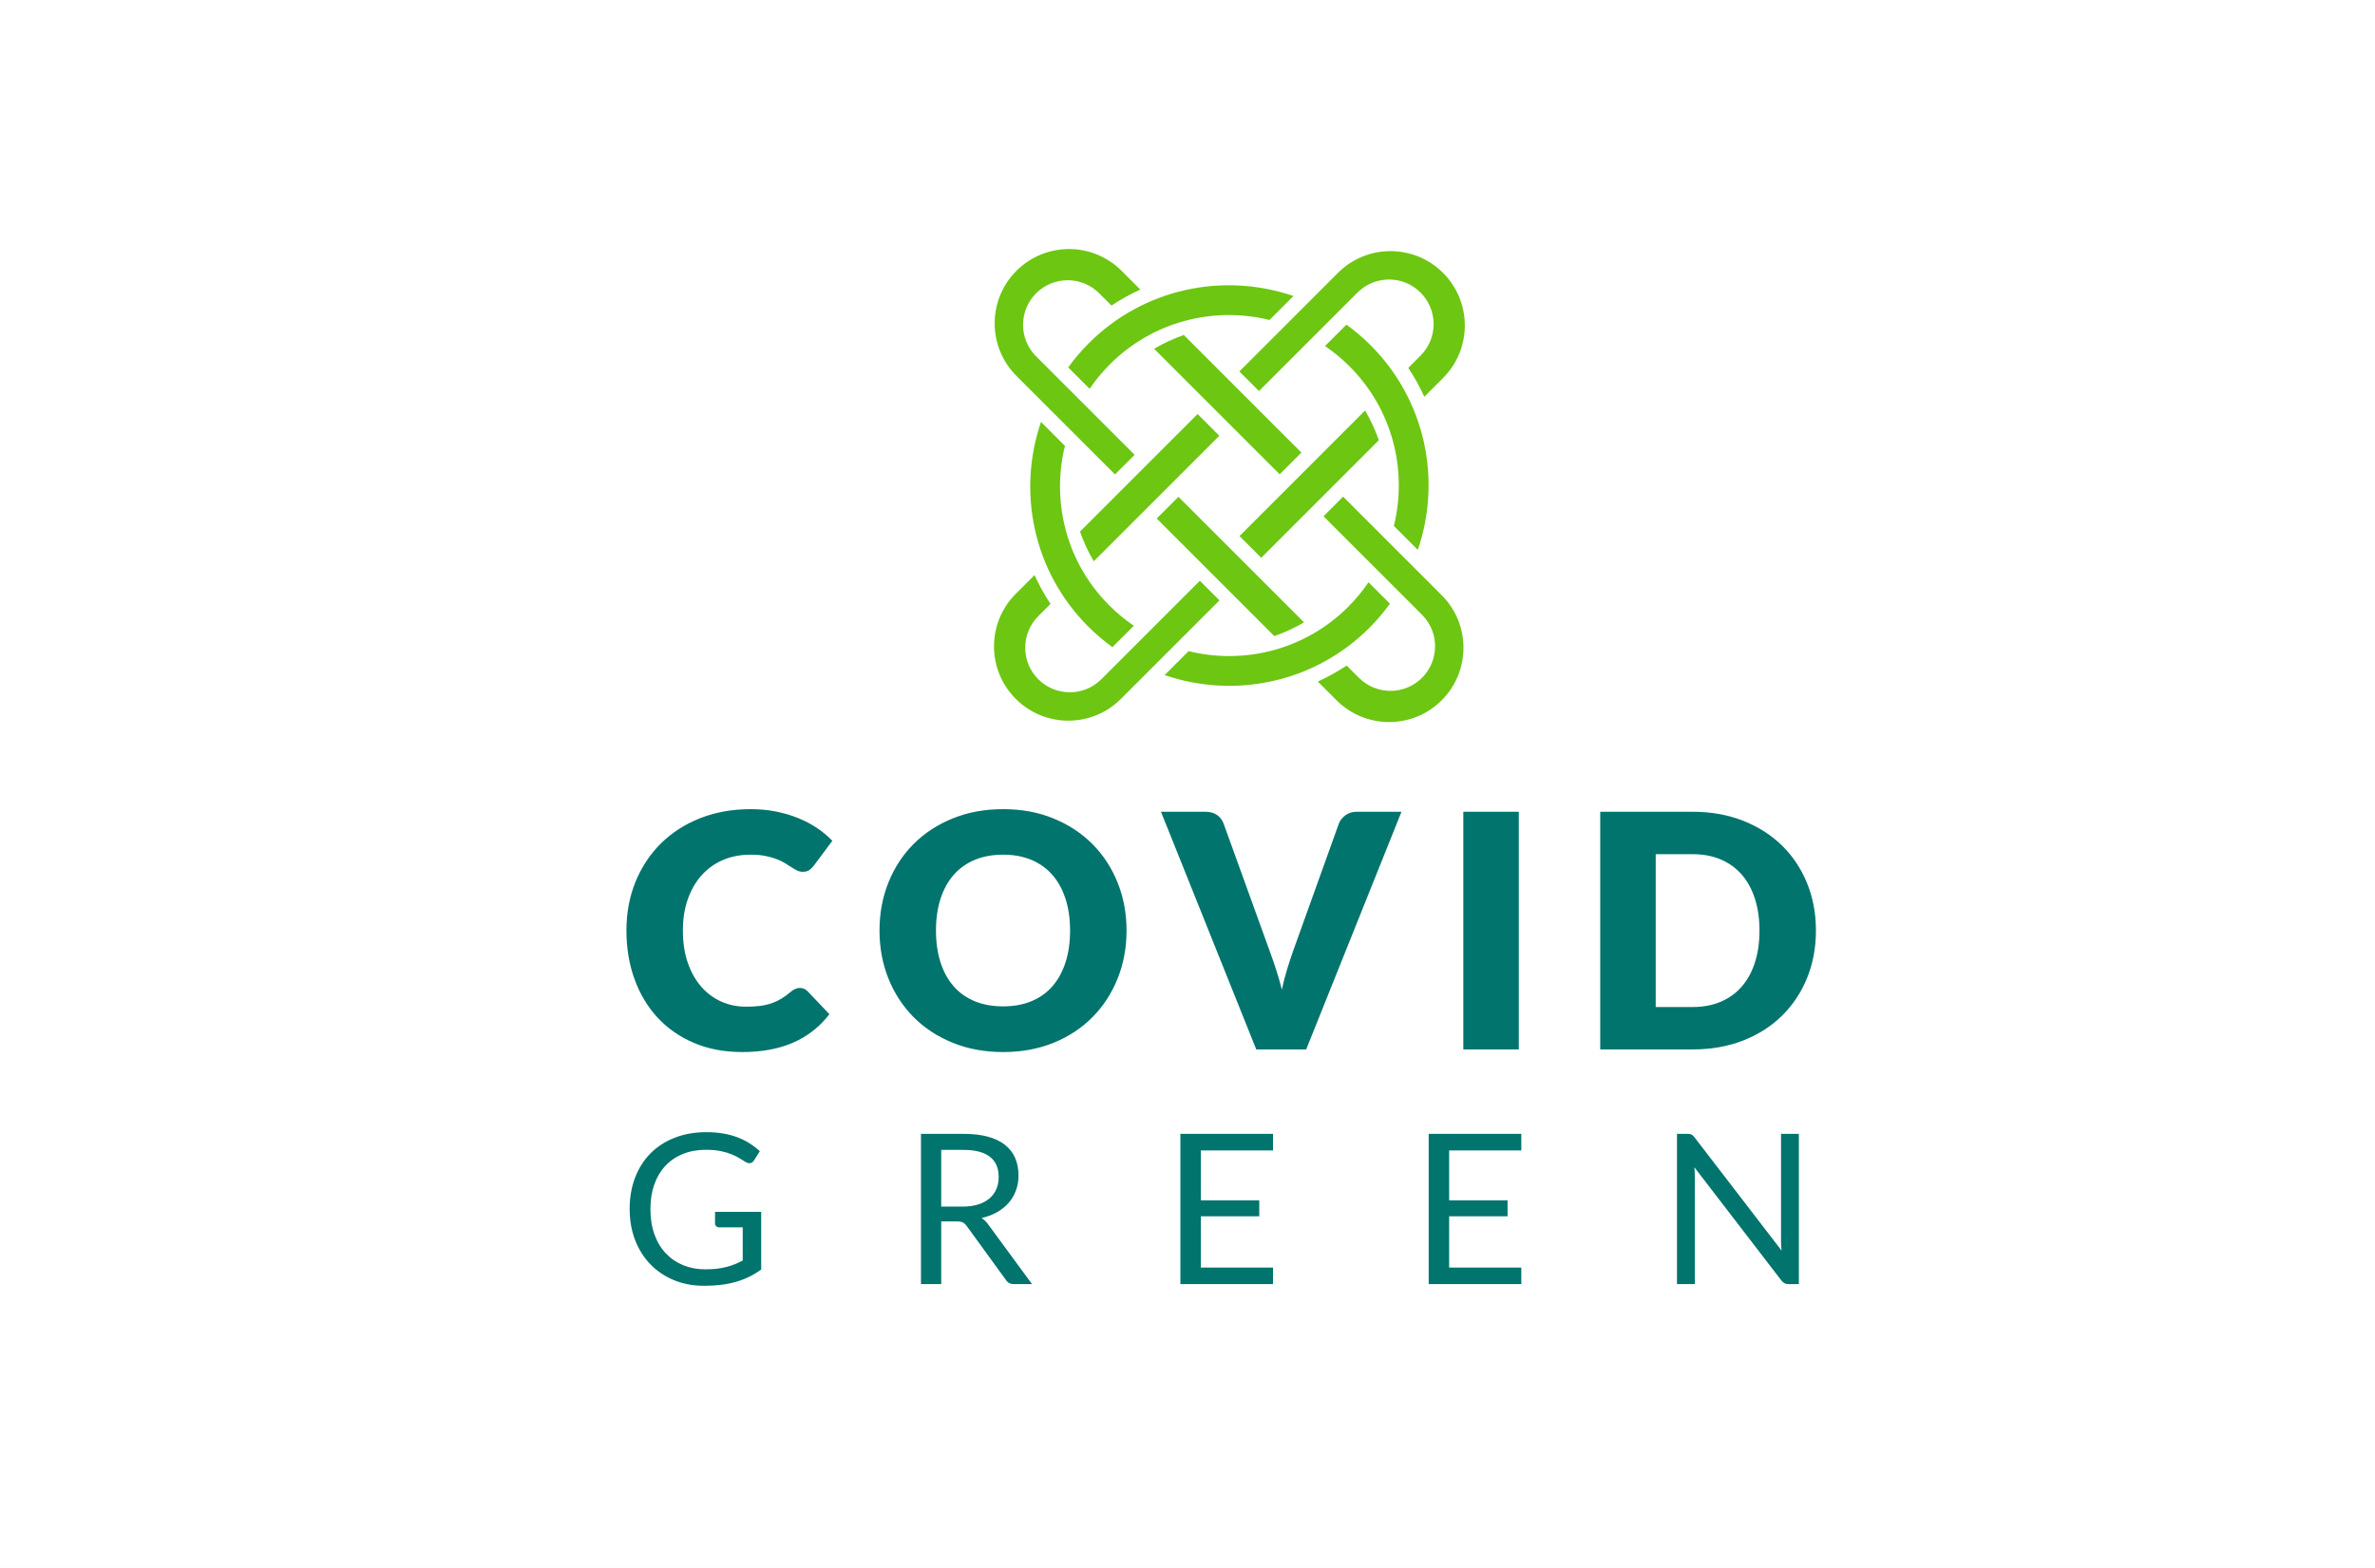
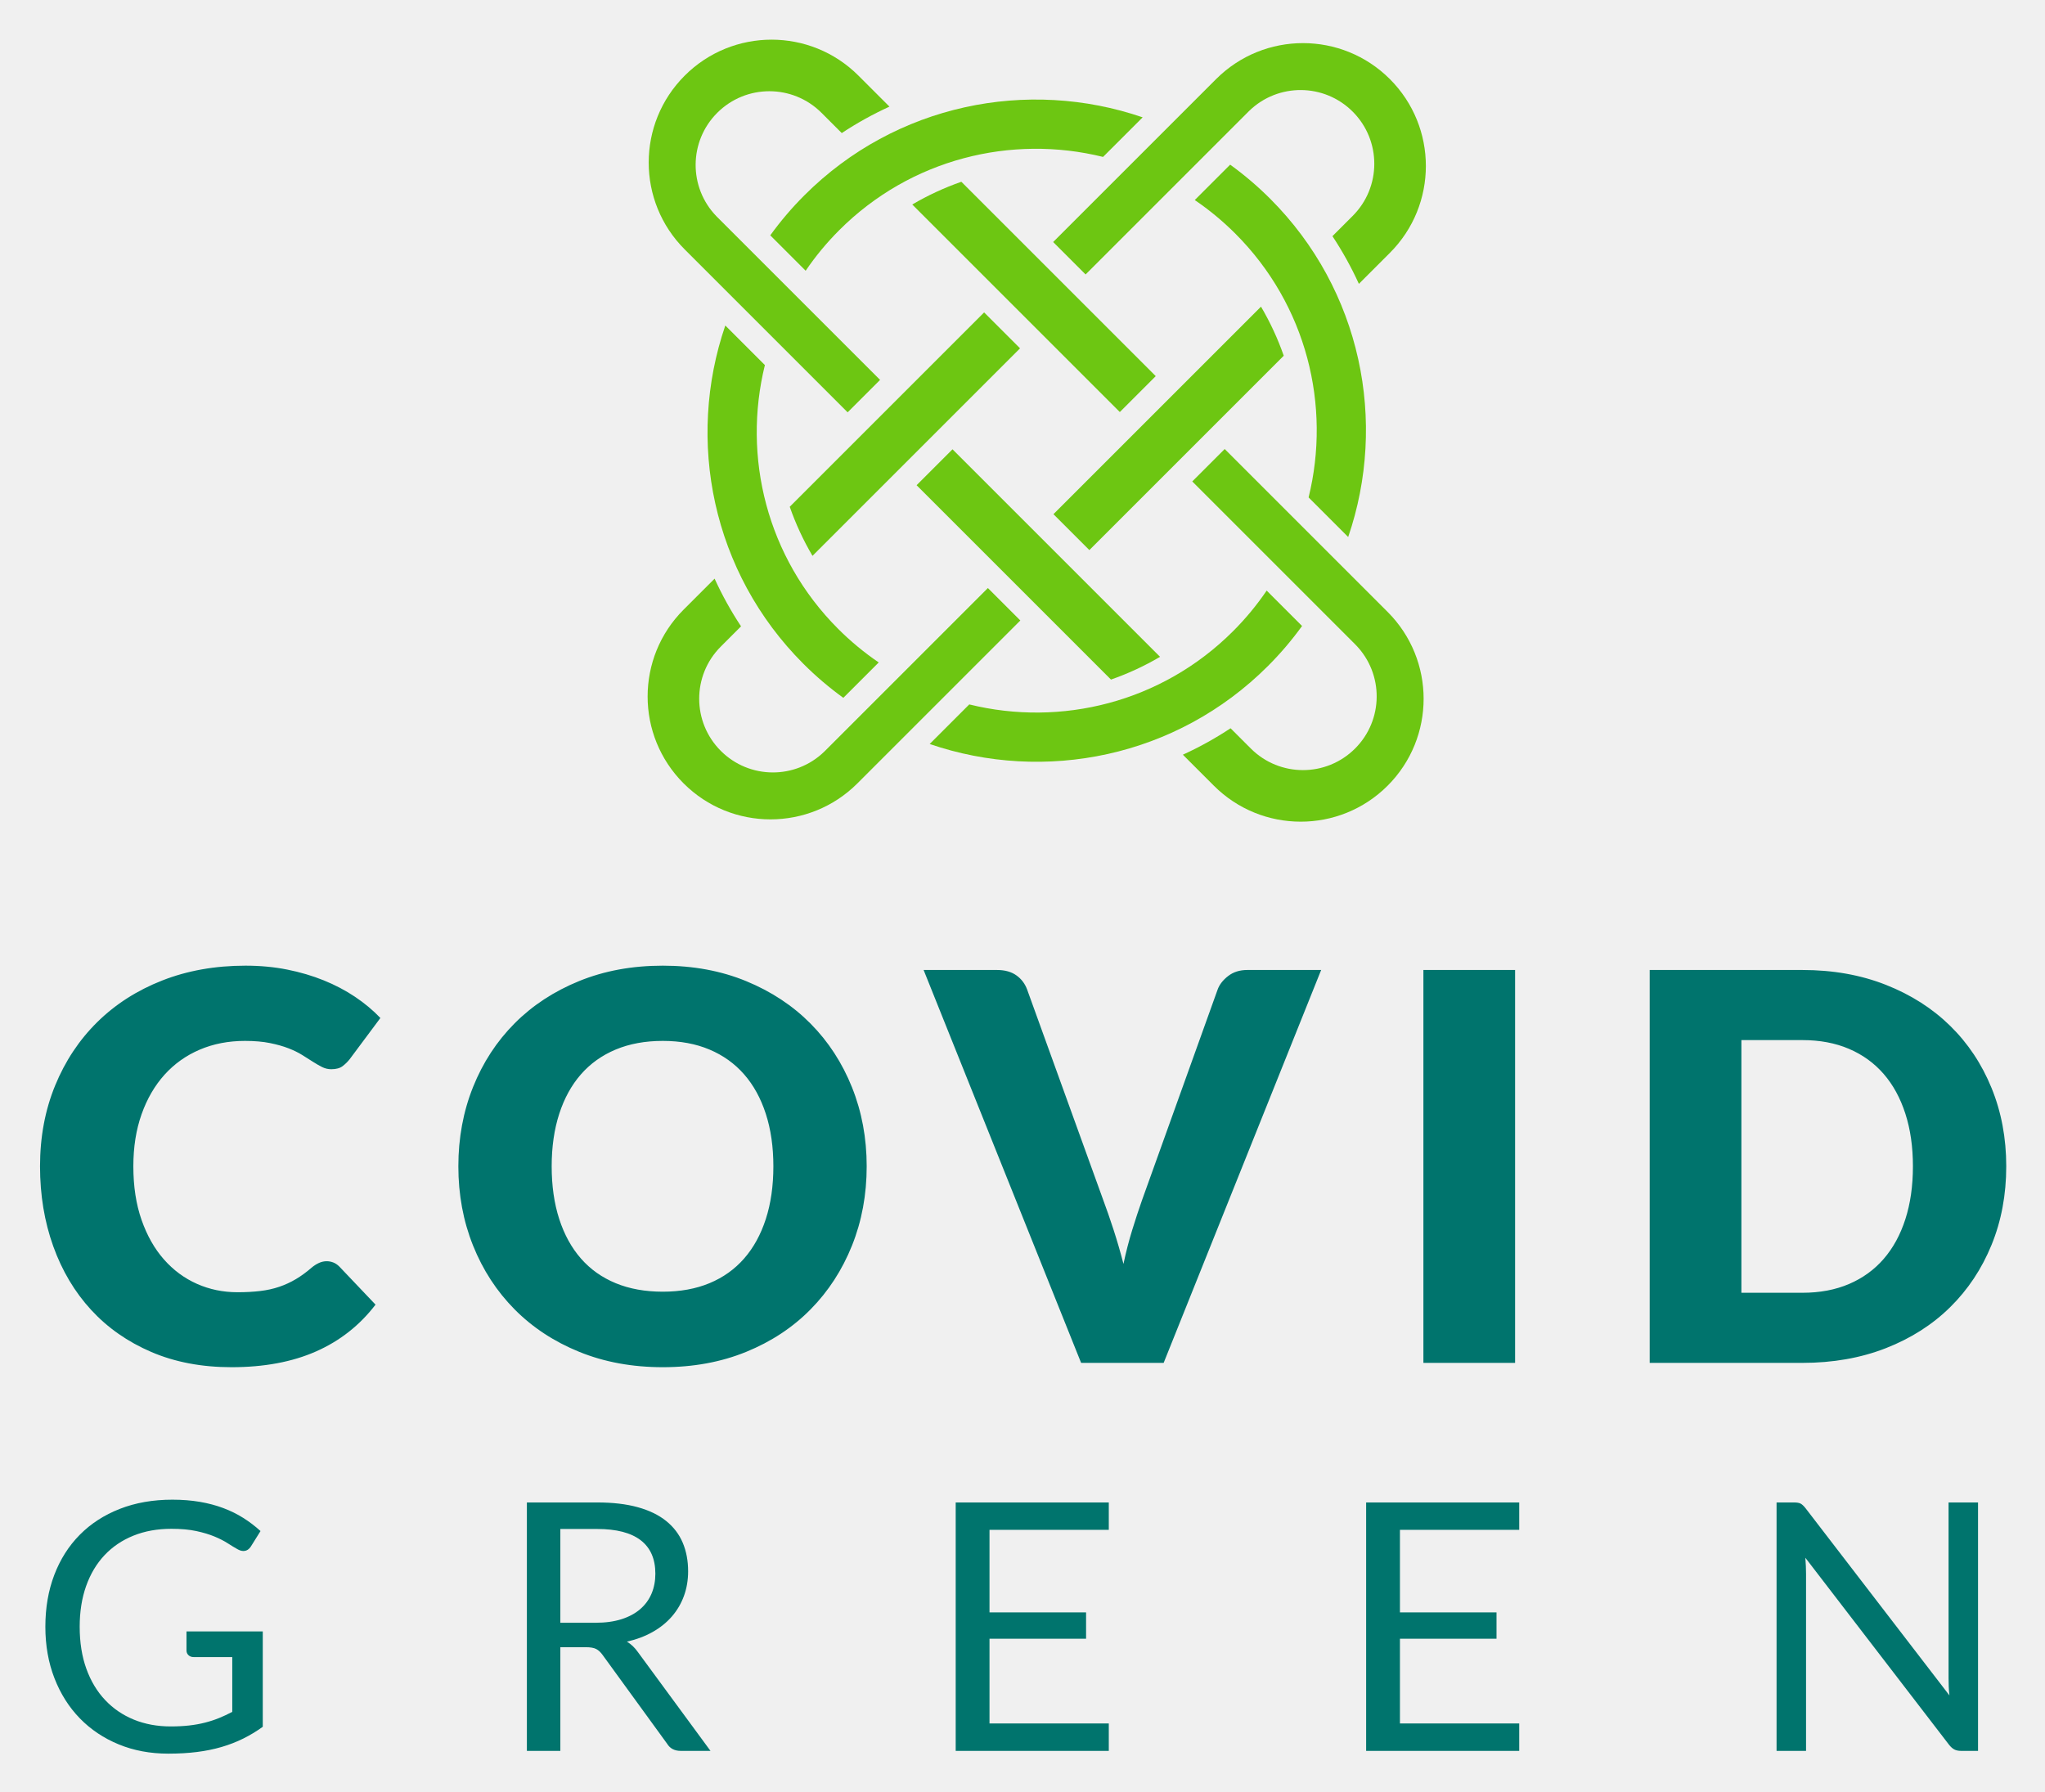
- <svg xmlns="http://www.w3.org/2000/svg" width="2853px" height="1884px" viewBox="0 0 2853 1884" version="1.1">
-   <g id="covid-green-logo-inverse" stroke="none" stroke-width="1" fill="none" fill-rule="evenodd">
-     <rect fill="#FFFFFF" x="0" y="0" width="2853" height="1884" />
-     <path d="M891.67,1264.136 C915.321,1264.136 935.803,1260.314 953.116,1252.67 C970.429,1245.026 984.835,1233.691 996.334,1218.664 L996.334,1218.664 L970.07,1191.028 C968.633,1189.591 967.13,1188.578 965.562,1187.99 C963.994,1187.402 962.426,1187.108 960.858,1187.108 C958.898,1187.108 957.003,1187.533 955.174,1188.382 C953.345,1189.231 951.646,1190.309 950.078,1191.616 C946.158,1195.013 942.271,1197.855 938.416,1200.142 C934.561,1202.429 930.511,1204.291 926.264,1205.728 C922.017,1207.165 917.411,1208.178 912.446,1208.766 C907.481,1209.354 901.993,1209.648 895.982,1209.648 C885.529,1209.648 875.729,1207.623 866.582,1203.572 C857.435,1199.521 849.432,1193.609 842.572,1185.834 C835.712,1178.059 830.289,1168.488 826.304,1157.12 C822.319,1145.752 820.326,1132.751 820.326,1118.116 C820.326,1104.135 822.319,1091.525 826.304,1080.288 C830.289,1069.051 835.843,1059.479 842.964,1051.574 C850.085,1043.669 858.611,1037.593 868.542,1033.346 C878.473,1029.099 889.449,1026.976 901.47,1026.976 C908.395,1026.976 914.439,1027.499 919.6,1028.544 C924.761,1029.589 929.269,1030.863 933.124,1032.366 C936.979,1033.869 940.311,1035.502 943.12,1037.266 C945.929,1039.03 948.51,1040.663 950.862,1042.166 C953.214,1043.669 955.435,1044.943 957.526,1045.988 C959.617,1047.033 961.838,1047.556 964.19,1047.556 C967.718,1047.556 970.462,1046.805 972.422,1045.302 C974.382,1043.799 976.081,1042.133 977.518,1040.304 L977.518,1040.304 L999.862,1010.316 C994.505,1004.697 988.363,999.569 981.438,994.93 C974.513,990.291 966.934,986.306 958.702,982.974 C950.47,979.642 941.617,977.029 932.144,975.134 C922.671,973.239 912.577,972.292 901.862,972.292 C879.779,972.292 859.591,975.885 841.298,983.072 C823.005,990.259 807.292,1000.32 794.16,1013.256 C781.028,1026.192 770.803,1041.578 763.486,1059.414 C756.169,1077.25 752.51,1096.817 752.51,1118.116 C752.51,1139.023 755.711,1158.394 762.114,1176.23 C768.517,1194.066 777.696,1209.485 789.652,1222.486 C801.608,1235.487 816.177,1245.679 833.36,1253.062 C850.543,1260.445 869.979,1264.136 891.67,1264.136 Z M1205.09,1264.136 C1227.303,1264.136 1247.524,1260.412 1265.752,1252.964 C1283.98,1245.516 1299.562,1235.226 1312.498,1222.094 C1325.434,1208.962 1335.463,1193.511 1342.584,1175.74 C1349.705,1157.969 1353.266,1138.761 1353.266,1118.116 C1353.266,1097.601 1349.705,1078.459 1342.584,1060.688 C1335.463,1042.917 1325.434,1027.499 1312.498,1014.432 C1299.562,1001.365 1283.98,991.075 1265.752,983.562 C1247.524,976.049 1227.303,972.292 1205.09,972.292 C1182.877,972.292 1162.623,976.016 1144.33,983.464 C1126.037,990.912 1110.389,1001.169 1097.388,1014.236 C1084.387,1027.303 1074.325,1042.721 1067.204,1060.492 C1060.083,1078.263 1056.522,1097.471 1056.522,1118.116 C1056.522,1138.761 1060.083,1157.969 1067.204,1175.74 C1074.325,1193.511 1084.387,1208.962 1097.388,1222.094 C1110.389,1235.226 1126.037,1245.516 1144.33,1252.964 C1162.623,1260.412 1182.877,1264.136 1205.09,1264.136 Z M1205.09,1209.256 C1192.285,1209.256 1180.884,1207.198 1170.888,1203.082 C1160.892,1198.966 1152.464,1192.988 1145.604,1185.148 C1138.744,1177.308 1133.485,1167.737 1129.826,1156.434 C1126.167,1145.131 1124.338,1132.359 1124.338,1118.116 C1124.338,1104.004 1126.167,1091.297 1129.826,1079.994 C1133.485,1068.691 1138.744,1059.12 1145.604,1051.28 C1152.464,1043.44 1160.892,1037.429 1170.888,1033.248 C1180.884,1029.067 1192.285,1026.976 1205.09,1026.976 C1217.765,1026.976 1229.067,1029.067 1238.998,1033.248 C1248.929,1037.429 1257.324,1043.44 1264.184,1051.28 C1271.044,1059.12 1276.303,1068.691 1279.962,1079.994 C1283.621,1091.297 1285.45,1104.004 1285.45,1118.116 C1285.45,1132.359 1283.621,1145.131 1279.962,1156.434 C1276.303,1167.737 1271.044,1177.308 1264.184,1185.148 C1257.324,1192.988 1248.929,1198.966 1238.998,1203.082 C1229.067,1207.198 1217.765,1209.256 1205.09,1209.256 Z M1569.078,1261 L1683.542,975.428 L1629.838,975.428 C1624.35,975.428 1619.711,976.898 1615.922,979.838 C1612.133,982.778 1609.585,986.077 1608.278,989.736 L1608.278,989.736 L1553.398,1142.616 C1551.046,1149.28 1548.661,1156.532 1546.244,1164.372 C1543.827,1172.212 1541.703,1180.444 1539.874,1189.068 C1537.653,1180.444 1535.268,1172.212 1532.72,1164.372 C1530.172,1156.532 1527.657,1149.28 1525.174,1142.616 L1525.174,1142.616 L1469.902,989.736 C1468.334,985.424 1465.721,981.961 1462.062,979.348 C1458.403,976.735 1453.699,975.428 1447.95,975.428 L1447.95,975.428 L1394.638,975.428 L1509.102,1261 L1569.078,1261 Z M1824.482,1261 L1824.482,975.428 L1757.842,975.428 L1757.842,1261 L1824.482,1261 Z M2033.238,1261 C2055.451,1261 2075.672,1257.439 2093.9,1250.318 C2112.128,1243.197 2127.71,1233.266 2140.646,1220.526 C2153.582,1207.786 2163.611,1192.694 2170.732,1175.25 C2177.853,1157.806 2181.414,1138.761 2181.414,1118.116 C2181.414,1097.601 2177.853,1078.622 2170.732,1061.178 C2163.611,1043.734 2153.582,1028.675 2140.646,1016 C2127.71,1003.325 2112.128,993.395 2093.9,986.208 C2075.672,979.021 2055.451,975.428 2033.238,975.428 L2033.238,975.428 L1922.302,975.428 L1922.302,1261 L2033.238,1261 Z M2033.238,1210.04 L1988.942,1210.04 L1988.942,1026.388 L2033.238,1026.388 C2045.913,1026.388 2057.215,1028.511 2067.146,1032.758 C2077.077,1037.005 2085.472,1043.081 2092.332,1050.986 C2099.192,1058.891 2104.451,1068.528 2108.11,1079.896 C2111.769,1091.264 2113.598,1104.004 2113.598,1118.116 C2113.598,1132.359 2111.769,1145.164 2108.11,1156.532 C2104.451,1167.9 2099.192,1177.537 2092.332,1185.442 C2085.472,1193.347 2077.077,1199.423 2067.146,1203.67 C2057.215,1207.917 2045.913,1210.04 2033.238,1210.04 L2033.238,1210.04 Z" id="COVID" fill="#00746D" fill-rule="nonzero" />
-     <path d="M845.717,1545.016 C853.193,1545.016 860.123,1544.617 866.507,1543.819 C872.891,1543.021 878.876,1541.803 884.462,1540.165 C890.048,1538.527 895.298,1536.49 900.212,1534.054 C905.126,1531.618 909.851,1528.762 914.387,1525.486 L914.387,1525.486 L914.387,1456.186 L858.947,1456.186 L858.947,1470.046 C858.947,1471.39 859.43,1472.524 860.396,1473.448 C861.362,1474.372 862.643,1474.834 864.239,1474.834 L864.239,1474.834 L892.211,1474.834 L892.211,1514.65 C889.019,1516.33 885.827,1517.821 882.635,1519.123 C879.443,1520.425 876.041,1521.538 872.429,1522.462 C868.817,1523.386 864.974,1524.079 860.9,1524.541 C856.826,1525.003 852.353,1525.234 847.481,1525.234 C837.737,1525.234 828.833,1523.596 820.769,1520.32 C812.705,1517.044 805.733,1512.298 799.853,1506.082 C793.973,1499.866 789.416,1492.285 786.182,1483.339 C782.948,1474.393 781.331,1464.208 781.331,1452.784 C781.331,1441.864 782.885,1432.015 785.993,1423.237 C789.101,1414.459 793.553,1406.983 799.349,1400.809 C805.145,1394.635 812.159,1389.889 820.391,1386.571 C828.623,1383.253 837.821,1381.594 847.985,1381.594 C854.957,1381.594 860.984,1382.14 866.066,1383.232 C871.148,1384.324 875.558,1385.647 879.296,1387.201 C883.034,1388.755 886.205,1390.372 888.809,1392.052 C891.413,1393.732 893.765,1395.16 895.865,1396.336 C897.461,1397.26 898.931,1397.722 900.275,1397.722 C902.543,1397.722 904.391,1396.588 905.819,1394.32 L905.819,1394.32 L912.749,1383.232 C908.885,1379.704 904.727,1376.533 900.275,1373.719 C895.823,1370.905 890.972,1368.511 885.722,1366.537 C880.472,1364.563 874.781,1363.051 868.649,1362.001 C862.517,1360.951 855.881,1360.426 848.741,1360.426 C834.629,1360.426 821.882,1362.652 810.5,1367.104 C799.118,1371.556 789.416,1377.835 781.394,1385.941 C773.372,1394.047 767.198,1403.77 762.872,1415.11 C758.546,1426.45 756.383,1439.008 756.383,1452.784 C756.383,1466.392 758.588,1478.866 762.998,1490.206 C767.408,1501.546 773.561,1511.269 781.457,1519.375 C789.353,1527.481 798.761,1533.781 809.681,1538.275 C820.601,1542.769 832.613,1545.016 845.717,1545.016 Z M1130.638,1543 L1130.638,1467.652 L1149.16,1467.652 C1152.52,1467.652 1155.04,1468.093 1156.72,1468.975 C1158.4,1469.857 1159.954,1471.306 1161.382,1473.322 L1161.382,1473.322 L1208.254,1537.834 C1210.354,1541.278 1213.63,1543 1218.082,1543 L1218.082,1543 L1239.754,1543 L1187.086,1471.306 C1184.734,1467.946 1182.046,1465.384 1179.022,1463.62 C1185.994,1462.024 1192.231,1459.672 1197.733,1456.564 C1203.235,1453.456 1207.897,1449.697 1211.719,1445.287 C1215.541,1440.877 1218.46,1435.9 1220.476,1430.356 C1222.492,1424.812 1223.5,1418.848 1223.5,1412.464 C1223.5,1404.82 1222.198,1397.911 1219.594,1391.737 C1216.99,1385.563 1212.979,1380.292 1207.561,1375.924 C1202.143,1371.556 1195.276,1368.217 1186.96,1365.907 C1178.644,1363.597 1168.774,1362.442 1157.35,1362.442 L1157.35,1362.442 L1106.32,1362.442 L1106.32,1543 L1130.638,1543 Z M1156.216,1449.886 L1130.638,1449.886 L1130.638,1381.72 L1157.35,1381.72 C1171.378,1381.72 1181.941,1384.45 1189.039,1389.91 C1196.137,1395.37 1199.686,1403.476 1199.686,1414.228 C1199.686,1419.52 1198.762,1424.35 1196.914,1428.718 C1195.066,1433.086 1192.315,1436.845 1188.661,1439.995 C1185.007,1443.145 1180.471,1445.581 1175.053,1447.303 C1169.635,1449.025 1163.356,1449.886 1156.216,1449.886 L1156.216,1449.886 Z M1529.21,1543 L1529.21,1523.092 L1442.522,1523.092 L1442.522,1461.478 L1512.704,1461.478 L1512.704,1442.326 L1442.522,1442.326 L1442.522,1382.35 L1529.21,1382.35 L1529.21,1362.442 L1417.952,1362.442 L1417.952,1543 L1529.21,1543 Z M1827.486,1543 L1827.486,1523.092 L1740.798,1523.092 L1740.798,1461.478 L1810.98,1461.478 L1810.98,1442.326 L1740.798,1442.326 L1740.798,1382.35 L1827.486,1382.35 L1827.486,1362.442 L1716.228,1362.442 L1716.228,1543 L1827.486,1543 Z M2035.924,1543 L2035.924,1414.354 C2035.924,1412.674 2035.882,1410.826 2035.798,1408.81 C2035.714,1406.794 2035.588,1404.736 2035.42,1402.636 L2035.42,1402.636 L2139.874,1538.59 C2141.134,1540.186 2142.415,1541.32 2143.717,1541.992 C2145.019,1542.664 2146.636,1543 2148.568,1543 L2148.568,1543 L2160.916,1543 L2160.916,1362.442 L2139.496,1362.442 L2139.496,1490.332 C2139.496,1492.264 2139.538,1494.259 2139.622,1496.317 C2139.706,1498.375 2139.874,1500.496 2140.126,1502.68 L2140.126,1502.68 L2035.546,1366.6 C2034.202,1364.92 2033.005,1363.807 2031.955,1363.261 C2030.905,1362.715 2029.288,1362.442 2027.104,1362.442 L2027.104,1362.442 L2014.504,1362.442 L2014.504,1543 L2035.924,1543 Z" id="GREEN" fill="#00746D" fill-rule="nonzero" />
-     <g id="Group" transform="translate(1118, 211)" fill="#6DC612">
-       <g id="knot" transform="translate(371.5, 372) rotate(45) translate(-371.5, -372) ">
-         <g id="Combined-Shape" transform="translate(238.141, 19.10754)">
-           <g transform="translate(35.72115, 0)">
-             <path d="M89.787,5.43069068e-13 C139.108,5.34009016e-13 179.09,39.982 179.09,89.303 L179.09,121.146 C166.808,116.56 154.08,112.893 140.989,110.228 L140.988,89.408 C140.988,59.816 116.998,35.827 87.406,35.827 C58.109,35.827 34.304,59.339 33.831,88.522 L33.824,89.408 L33.823,256.757 L0.483,256.757 L0.484,89.303 C0.484,39.982 40.467,5.52129119e-13 89.787,5.43069068e-13 Z" />
-             <path d="M89.787,123.005 C183.709,123.005 264.931,177.537 303.695,256.754 L263.009,256.755 C227.53,198.055 163.226,158.831 89.787,158.831 C76.762,158.831 64.023,160.065 51.682,162.423 L51.683,126.046 C64.09,124.045 76.818,123.005 89.787,123.005 Z" />
-           </g>
-           <path d="M176.225,183.17 C189.067,186.493 201.415,191.048 213.137,196.702 L213.136,396.482 L176.224,396.482 Z M213.136,152.86 L213.137,157.607 C208.839,155.9 204.48,154.316 200.063,152.857 L213.136,152.86 Z" />
-         </g>
-         <g id="Group" transform="translate(171.4615, 68.07063)">
-           <g transform="translate(182.1779, 372) rotate(90) translate(-182.1779, -372) " id="Combined-Shape">
-             <g transform="translate(35.72115, 0)">
-               <path d="M89.787,5.43069068e-13 C139.108,5.34009016e-13 179.09,39.982 179.09,89.303 L179.09,121.146 C166.808,116.56 154.08,112.893 140.989,110.228 L140.988,89.408 C140.988,59.816 116.998,35.827 87.406,35.827 C58.109,35.827 34.304,59.339 33.831,88.522 L33.824,89.408 L33.823,256.757 L0.483,256.757 L0.484,89.303 C0.484,39.982 40.467,5.52129119e-13 89.787,5.43069068e-13 Z" />
-               <path d="M89.787,123.005 C183.709,123.005 264.931,177.537 303.695,256.754 L263.009,256.755 C227.53,198.055 163.226,158.831 89.787,158.831 C76.762,158.831 64.023,160.065 51.682,162.423 L51.683,126.046 C64.09,124.045 76.818,123.005 89.787,123.005 Z" />
-             </g>
-             <path d="M176.225,183.17 C189.067,186.493 201.415,191.048 213.137,196.702 L213.136,396.482 L176.224,396.482 Z M213.136,152.86 L213.137,157.607 C208.839,155.9 204.48,154.316 200.063,152.857 L213.136,152.86 Z" />
-           </g>
-         </g>
-         <g id="Group" transform="translate(123.8333, 0)">
-           <g transform="translate(182.1779, 372) rotate(180) translate(-182.1779, -372) " id="Combined-Shape">
-             <g transform="translate(35.72115, 0)">
-               <path d="M89.787,5.43069068e-13 C139.108,5.34009016e-13 179.09,39.982 179.09,89.303 L179.09,121.146 C166.808,116.56 154.08,112.893 140.989,110.228 L140.988,89.408 C140.988,59.816 116.998,35.827 87.406,35.827 C58.109,35.827 34.304,59.339 33.831,88.522 L33.824,89.408 L33.823,256.757 L0.483,256.757 L0.484,89.303 C0.484,39.982 40.467,5.52129119e-13 89.787,5.43069068e-13 Z" />
-               <path d="M89.787,123.005 C183.709,123.005 264.931,177.537 303.695,256.754 L263.009,256.755 C227.53,198.055 163.226,158.831 89.787,158.831 C76.762,158.831 64.023,160.065 51.682,162.423 L51.683,126.046 C64.09,124.045 76.818,123.005 89.787,123.005 Z" />
-             </g>
-             <path d="M176.225,183.17 C189.067,186.493 201.415,191.048 213.137,196.702 L213.136,396.482 L176.224,396.482 Z M213.136,152.86 L213.137,157.607 C208.839,155.9 204.48,154.316 200.063,152.857 L213.136,152.86 Z" />
-           </g>
-         </g>
-         <g id="Group" transform="translate(189.3221, -48.96308)">
-           <g transform="translate(182.1779, 372) rotate(270) translate(-182.1779, -372) " id="Combined-Shape">
-             <g transform="translate(35.72115, 0)">
-               <path d="M89.787,5.43069068e-13 C139.108,5.34009016e-13 179.09,39.982 179.09,89.303 L179.09,121.146 C166.808,116.56 154.08,112.893 140.989,110.228 L140.988,89.408 C140.988,59.816 116.998,35.827 87.406,35.827 C58.109,35.827 34.304,59.339 33.831,88.522 L33.824,89.408 L33.823,256.757 L0.483,256.757 L0.484,89.303 C0.484,39.982 40.467,5.52129119e-13 89.787,5.43069068e-13 Z" />
-               <path d="M89.787,123.005 C183.709,123.005 264.931,177.537 303.695,256.754 L263.009,256.755 C227.53,198.055 163.226,158.831 89.787,158.831 C76.762,158.831 64.023,160.065 51.682,162.423 L51.683,126.046 C64.09,124.045 76.818,123.005 89.787,123.005 Z" />
-             </g>
-             <path d="M176.225,183.17 C189.067,186.493 201.415,191.048 213.137,196.702 L213.136,396.482 L176.224,396.482 Z M213.136,152.86 L213.137,157.607 C208.839,155.9 204.48,154.316 200.063,152.857 L213.136,152.86 Z" />
-           </g>
-         </g>
+ <svg xmlns="http://www.w3.org/2000/svg" viewBox="723.42 270.42 1486.16 1302.16">
+   <g fill="none" fill-rule="evenodd">
+     <path fill="transparent" d="M0 0h2853v1884H0z" />
+     <path fill="#00746D" fill-rule="nonzero" d="M891.67 1264.136c23.65 0 44.133-3.822 61.446-11.466 17.313-7.644 31.72-18.98 43.218-34.006l-26.264-27.636c-1.437-1.437-2.94-2.45-4.508-3.038-1.568-.588-3.136-.882-4.704-.882-1.96 0-3.855.425-5.684 1.274a23.176 23.176 0 0 0-5.096 3.234c-3.92 3.397-7.807 6.24-11.662 8.526a63.916 63.916 0 0 1-12.152 5.586c-4.247 1.437-8.853 2.45-13.818 3.038-4.965.588-10.453.882-16.464.882-10.453 0-20.253-2.025-29.4-6.076s-17.15-9.963-24.01-17.738c-6.86-7.775-12.283-17.346-16.268-28.714-3.985-11.368-5.978-24.37-5.978-39.004 0-13.981 1.993-26.59 5.978-37.828 3.985-11.237 9.539-20.809 16.66-28.714 7.121-7.905 15.647-13.981 25.578-18.228 9.93-4.247 20.907-6.37 32.928-6.37 6.925 0 12.969.523 18.13 1.568s9.67 2.32 13.524 3.822c3.855 1.503 7.187 3.136 9.996 4.9 2.81 1.764 5.39 3.397 7.742 4.9 2.352 1.503 4.573 2.777 6.664 3.822a14.702 14.702 0 0 0 6.664 1.568c3.528 0 6.272-.751 8.232-2.254 1.96-1.503 3.659-3.169 5.096-4.998l22.344-29.988c-5.357-5.619-11.499-10.747-18.424-15.386-6.925-4.639-14.504-8.624-22.736-11.956-8.232-3.332-17.085-5.945-26.558-7.84-9.473-1.895-19.567-2.842-30.282-2.842-22.083 0-42.27 3.593-60.564 10.78-18.293 7.187-34.006 17.248-47.138 30.184-13.132 12.936-23.357 28.322-30.674 46.158-7.317 17.836-10.976 37.403-10.976 58.702 0 20.907 3.201 40.278 9.604 58.114 6.403 17.836 15.582 33.255 27.538 46.256 11.956 13.001 26.525 23.193 43.708 30.576 17.183 7.383 36.62 11.074 58.31 11.074zm313.42 0c22.213 0 42.434-3.724 60.662-11.172s33.81-17.738 46.746-30.87c12.936-13.132 22.965-28.583 30.086-46.354 7.121-17.77 10.682-36.979 10.682-57.624 0-20.515-3.56-39.657-10.682-57.428-7.121-17.77-17.15-33.19-30.086-46.256-12.936-13.067-28.518-23.357-46.746-30.87s-38.449-11.27-60.662-11.27-42.467 3.724-60.76 11.172-33.94 17.705-46.942 30.772c-13.001 13.067-23.063 28.485-30.184 46.256s-10.682 36.979-10.682 57.624 3.56 39.853 10.682 57.624c7.121 17.77 17.183 33.222 30.184 46.354 13.001 13.132 28.649 23.422 46.942 30.87s38.547 11.172 60.76 11.172zm0-54.88c-12.805 0-24.206-2.058-34.202-6.174-9.996-4.116-18.424-10.094-25.284-17.934-6.86-7.84-12.12-17.411-15.778-28.714-3.659-11.303-5.488-24.075-5.488-38.318 0-14.112 1.83-26.82 5.488-38.122 3.659-11.303 8.918-20.874 15.778-28.714 6.86-7.84 15.288-13.85 25.284-18.032 9.996-4.181 21.397-6.272 34.202-6.272 12.675 0 23.977 2.09 33.908 6.272 9.93 4.181 18.326 10.192 25.186 18.032 6.86 7.84 12.12 17.411 15.778 28.714 3.659 11.303 5.488 24.01 5.488 38.122 0 14.243-1.83 27.015-5.488 38.318-3.659 11.303-8.918 20.874-15.778 28.714-6.86 7.84-15.255 13.818-25.186 17.934-9.93 4.116-21.233 6.174-33.908 6.174zM1569.078 1261l114.464-285.572h-53.704c-5.488 0-10.127 1.47-13.916 4.41-3.79 2.94-6.337 6.24-7.644 9.898l-54.88 152.88c-2.352 6.664-4.737 13.916-7.154 21.756s-4.54 16.072-6.37 24.696c-2.221-8.624-4.606-16.856-7.154-24.696s-5.063-15.092-7.546-21.756l-55.272-152.88c-1.568-4.312-4.181-7.775-7.84-10.388-3.659-2.613-8.363-3.92-14.112-3.92h-53.312L1509.102 1261h59.976zm255.404 0V975.428h-66.64V1261h66.64zm208.756 0c22.213 0 42.434-3.56 60.662-10.682s33.81-17.052 46.746-29.792c12.936-12.74 22.965-27.832 30.086-45.276 7.121-17.444 10.682-36.489 10.682-57.134 0-20.515-3.56-39.494-10.682-56.938-7.121-17.444-17.15-32.503-30.086-45.178-12.936-12.675-28.518-22.605-46.746-29.792-18.228-7.187-38.449-10.78-60.662-10.78h-110.936V1261h110.936zm0-50.96h-44.296v-183.652h44.296c12.675 0 23.977 2.123 33.908 6.37 9.93 4.247 18.326 10.323 25.186 18.228 6.86 7.905 12.12 17.542 15.778 28.91 3.659 11.368 5.488 24.108 5.488 38.22 0 14.243-1.83 27.048-5.488 38.416-3.659 11.368-8.918 21.005-15.778 28.91-6.86 7.905-15.255 13.981-25.186 18.228-9.93 4.247-21.233 6.37-33.908 6.37zm-1187.52 334.976c7.475 0 14.405-.399 20.79-1.197 6.383-.798 12.368-2.016 17.954-3.654s10.836-3.675 15.75-6.111 9.64-5.292 14.175-8.568v-69.3h-55.44v13.86c0 1.344.483 2.478 1.45 3.402.965.924 2.246 1.386 3.842 1.386h27.972v39.816c-3.192 1.68-6.384 3.171-9.576 4.473s-6.594 2.415-10.206 3.339c-3.612.924-7.455 1.617-11.529 2.079-4.074.462-8.547.693-13.419.693-9.744 0-18.648-1.638-26.712-4.914s-15.036-8.022-20.916-14.238c-5.88-6.216-10.437-13.797-13.67-22.743-3.235-8.946-4.852-19.131-4.852-30.555 0-10.92 1.554-20.769 4.662-29.547 3.108-8.778 7.56-16.254 13.356-22.428 5.796-6.174 12.81-10.92 21.042-14.238 8.232-3.318 17.43-4.977 27.594-4.977 6.972 0 13 .546 18.081 1.638 5.082 1.092 9.492 2.415 13.23 3.969 3.738 1.554 6.91 3.171 9.513 4.851 2.604 1.68 4.956 3.108 7.056 4.284 1.596.924 3.066 1.386 4.41 1.386 2.268 0 4.116-1.134 5.544-3.402l6.93-11.088c-3.864-3.528-8.022-6.699-12.474-9.513s-9.303-5.208-14.553-7.182c-5.25-1.974-10.94-3.486-17.073-4.536-6.132-1.05-12.768-1.575-19.908-1.575-14.112 0-26.859 2.226-38.24 6.678-11.383 4.452-21.085 10.731-29.107 18.837-8.022 8.106-14.196 17.829-18.522 29.169-4.326 11.34-6.489 23.898-6.489 37.674 0 13.608 2.205 26.082 6.615 37.422 4.41 11.34 10.563 21.063 18.46 29.169 7.895 8.106 17.303 14.406 28.223 18.9 10.92 4.494 22.932 6.741 36.036 6.741zm284.92-2.016v-75.348h18.522c3.36 0 5.88.441 7.56 1.323 1.68.882 3.234 2.331 4.662 4.347l46.872 64.512c2.1 3.444 5.376 5.166 9.828 5.166h21.672l-52.668-71.694c-2.352-3.36-5.04-5.922-8.064-7.686 6.972-1.596 13.209-3.948 18.71-7.056 5.503-3.108 10.165-6.867 13.987-11.277 3.822-4.41 6.74-9.387 8.757-14.931 2.016-5.544 3.024-11.508 3.024-17.892 0-7.644-1.302-14.553-3.906-20.727-2.604-6.174-6.615-11.445-12.033-15.813-5.418-4.368-12.285-7.707-20.601-10.017-8.316-2.31-18.186-3.465-29.61-3.465h-51.03V1543h24.318zm25.578-93.114h-25.578v-68.166h26.712c14.028 0 24.59 2.73 31.689 8.19 7.098 5.46 10.647 13.566 10.647 24.318 0 5.292-.924 10.122-2.772 14.49-1.848 4.368-4.6 8.127-8.253 11.277-3.654 3.15-8.19 5.586-13.608 7.308-5.418 1.722-11.697 2.583-18.837 2.583zM1529.21 1543v-19.908h-86.688v-61.614h70.182v-19.152h-70.182v-59.976h86.688v-19.908h-111.258V1543h111.258zm298.276 0v-19.908h-86.688v-61.614h70.182v-19.152h-70.182v-59.976h86.688v-19.908h-111.258V1543h111.258zm208.438 0v-128.646c0-1.68-.042-3.528-.126-5.544a162.03 162.03 0 0 0-.378-6.174l104.454 135.954c1.26 1.596 2.541 2.73 3.843 3.402 1.302.672 2.92 1.008 4.851 1.008h12.348v-180.558h-21.42v127.89c0 1.932.042 3.927.126 5.985.084 2.058.252 4.179.504 6.363l-104.58-136.08c-1.344-1.68-2.54-2.793-3.59-3.339-1.05-.546-2.668-.819-4.852-.819h-12.6V1543h21.42z" />
+     <g fill="#6DC612">
+       <path d="M1733.482 327.916c34.875 34.875 34.875 91.418 0 126.293l-22.516 22.517a253.486 253.486 0 0 0-19.222-34.662l14.72-14.723c20.926-20.925 20.926-54.85 0-75.776-20.715-20.715-54.173-20.923-75.144-.621l-.631.621-118.334 118.333-23.575-23.575 118.409-118.407c34.875-34.875 91.418-34.875 126.293 0z" />
+       <path d="M1646.504 414.893c66.413 66.413 85.286 162.406 56.681 245.831l-28.77-28.769c16.42-66.594-1.315-139.8-53.244-191.728a202.918 202.918 0 0 0-29.484-24.405l25.724-25.722a239.17 239.17 0 0 1 29.093 24.793z" />
+       <path d="M1639.823 493.299a200.583 200.583 0 0 1 16.531 35.67L1515.09 670.232l-26.1-26.1zm47.532 4.668l-3.356 3.357a235.904 235.904 0 0 0-5.886-12.604l9.242 9.247zm44.497 343.51c-34.875 34.875-91.419 34.875-126.294 0l-22.516-22.517a253.486 253.486 0 0 0 34.662-19.221l14.722 14.72c20.925 20.925 54.851 20.925 75.776 0 20.716-20.715 20.923-54.173.622-75.144l-.622-.632L1589.87 620.35l23.575-23.575 118.407 118.408c34.875 34.875 34.875 91.419 0 126.294z" />
+       <path d="M1644.874 754.499c-66.412 66.412-162.405 85.285-245.83 56.68l28.768-28.769c66.595 16.42 139.8-1.315 191.729-53.244a202.916 202.916 0 0 0 24.405-29.484l25.722 25.723a239.171 239.171 0 0 1-24.794 29.094z" />
+       <path d="M1566.47 747.818a200.583 200.583 0 0 1-35.67 16.532l-141.264-141.266 26.1-26.1zm-4.668 47.532l-3.357-3.356a235.904 235.904 0 0 0 12.603-5.885l-9.246 9.241zm-341.58 44.457c-34.876-34.875-34.876-91.418 0-126.293l22.516-22.517a253.485 253.485 0 0 0 19.221 34.662l-14.72 14.723c-20.926 20.925-20.926 54.85 0 75.776 20.715 20.715 54.173 20.923 75.144.621l.631-.621 118.334-118.333 23.575 23.575-118.408 118.407c-34.875 34.875-91.419 34.875-126.294 0z" />
+       <path d="M1307.199 752.83c-66.413-66.413-85.285-162.405-56.681-245.831l28.77 28.769c-16.42 66.594 1.315 139.8 53.244 191.728a202.918 202.918 0 0 0 29.484 24.405l-25.723 25.722a239.171 239.171 0 0 1-29.094-24.793z" />
+       <path d="M1313.878 674.426a200.583 200.583 0 0 1-16.532-35.67l141.266-141.265 26.1 26.1zm-47.532-4.669l3.356-3.356a235.904 235.904 0 0 0 5.885 12.603l-9.241-9.247z" />
+       <g>
+         <path d="M1221.007 325.405c34.875-34.875 91.418-34.875 126.293 0l22.516 22.517a253.487 253.487 0 0 0-34.661 19.221l-14.723-14.72c-20.925-20.925-54.851-20.925-75.776 0-20.716 20.715-20.923 54.173-.621 75.144l.621.632 118.333 118.333-23.575 23.575L1221.007 451.7c-34.875-34.875-34.875-91.419 0-126.294z" />
+         <path d="M1307.984 412.383c66.413-66.412 162.405-85.285 245.83-56.68l-28.768 28.769c-66.594-16.42-139.8 1.315-191.729 53.244a202.917 202.917 0 0 0-24.404 29.484l-25.722-25.723a239.171 239.171 0 0 1 24.793-29.094z" />
+         <path d="M1386.39 419.064a200.583 200.583 0 0 1 35.67-16.532l141.264 141.266-26.1 26.1zm4.668-47.532l3.357 3.356a235.904 235.904 0 0 0-12.604 5.885l9.247-9.241z" />
      </g>
    </g>
  </g>
</svg>
